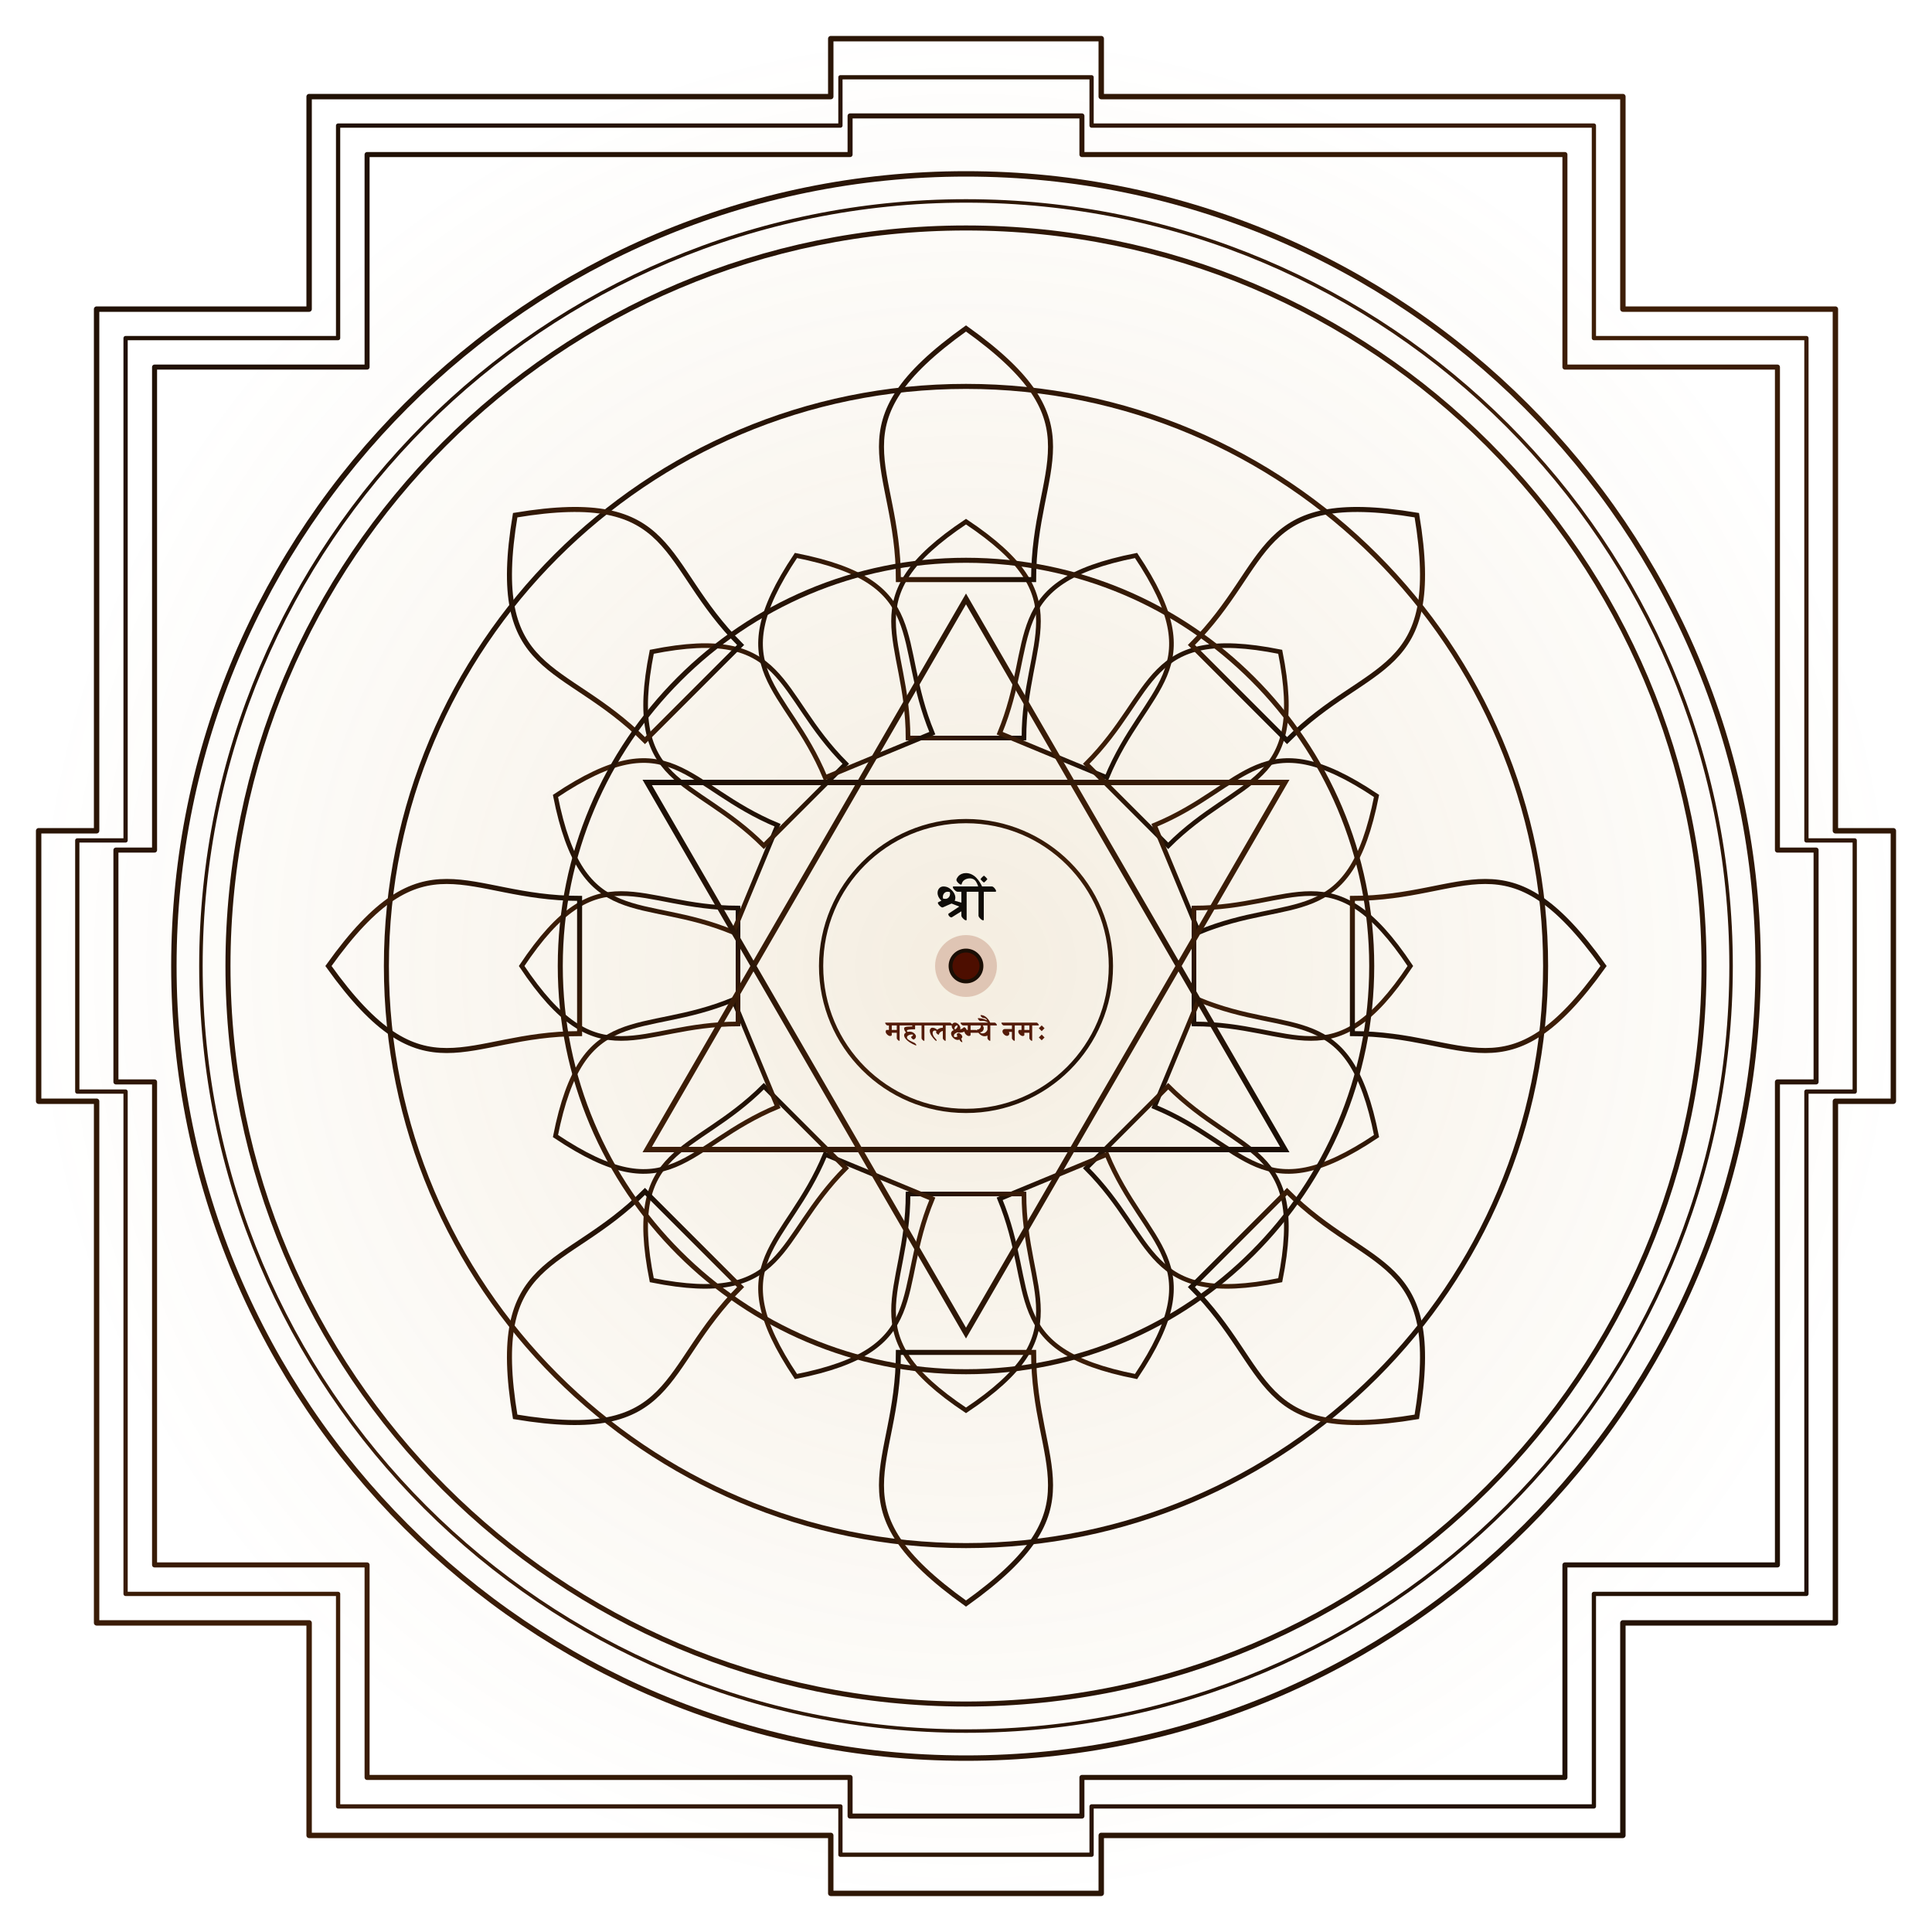
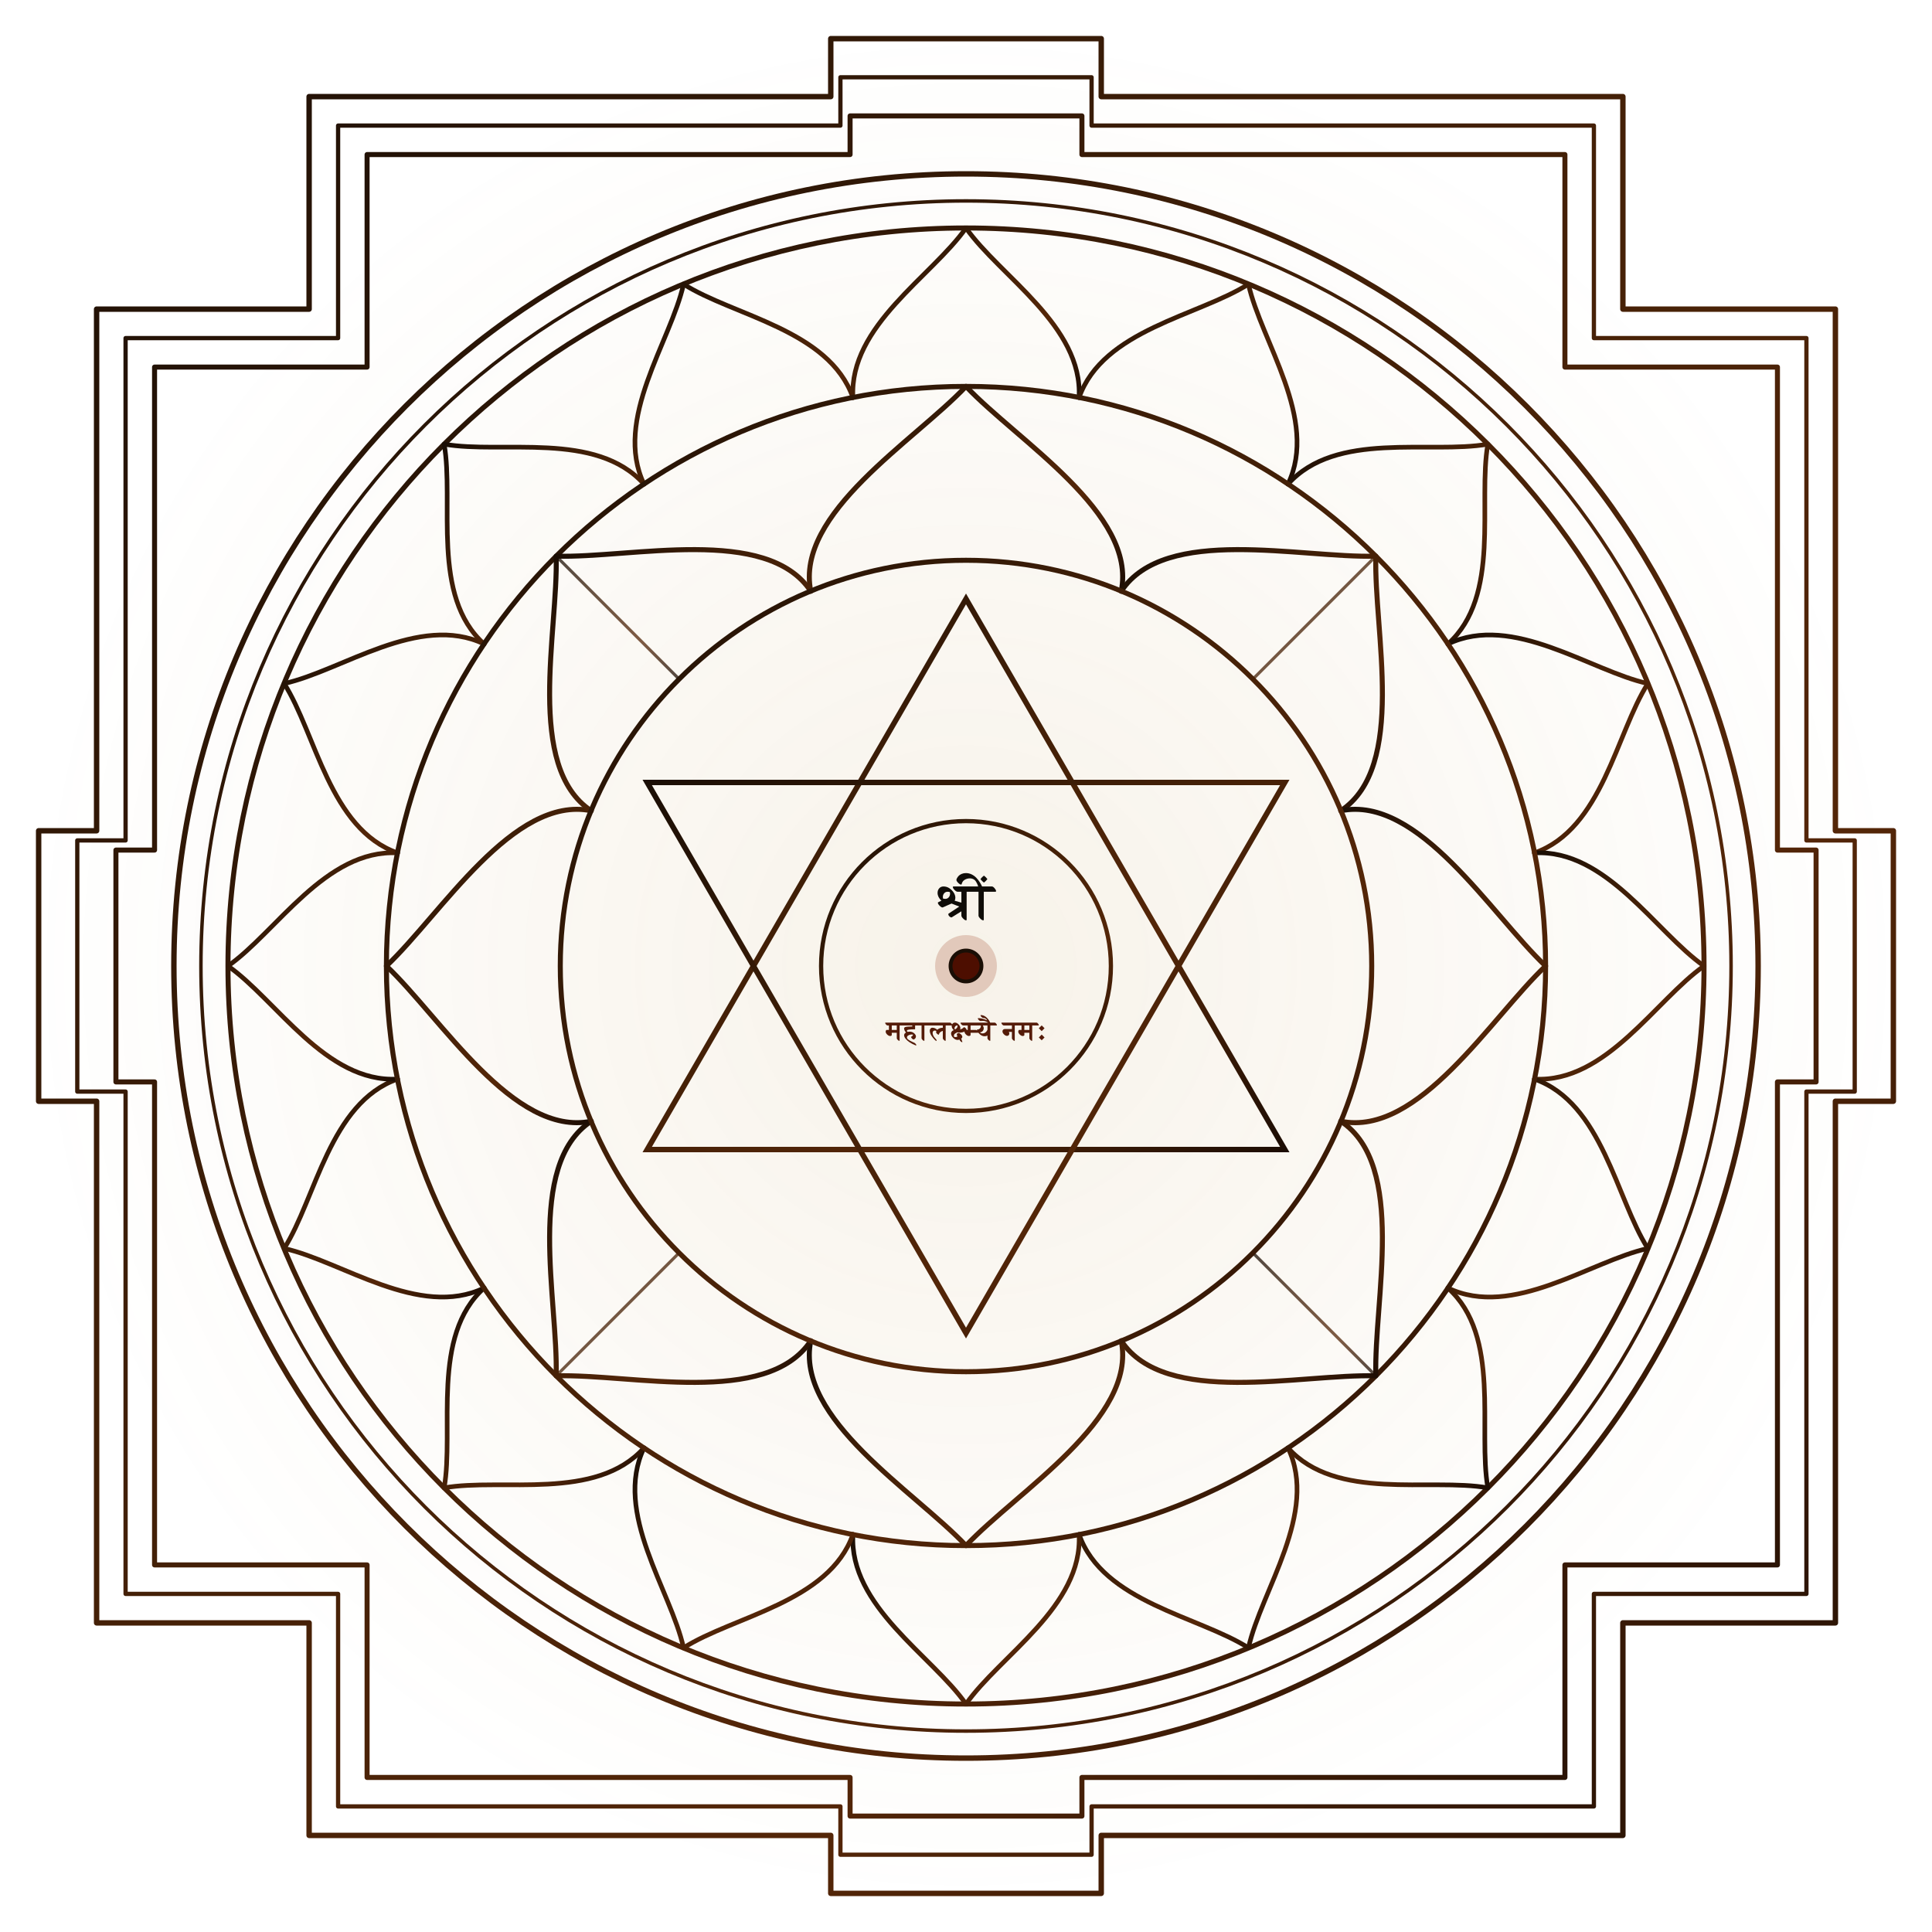
<svg xmlns="http://www.w3.org/2000/svg" viewBox="0 0 1000 1000" width="100%" height="100%">
  <defs>
    <linearGradient id="lakshmiBronze" x1="0%" y1="0%" x2="100%" y2="100%">
      <stop offset="0%" stop-color="#1A0E05" />
-       <stop offset="50%" stop-color="#3E1E07" />
-       <stop offset="100%" stop-color="#1A0E05" />
+       <stop offset="35%" stop-color="#3E1E07" />
+       <stop offset="70%" stop-color="#542608" />
+       <stop offset="100%" stop-color="#1C0D04" />
    </linearGradient>
    <radialGradient id="lakshmiAura" cx="50%" cy="50%" r="50%">
-       <stop offset="0%" stop-color="#B38226" stop-opacity="0.14" />
+       <stop offset="0%" stop-color="#B38226" stop-opacity="0.10" />
      <stop offset="100%" stop-color="#B38226" stop-opacity="0" />
    </radialGradient>
  </defs>
  <circle cx="500" cy="500" r="480" fill="url(#lakshmiAura)" />
  <g id="lakshmi-bhupura" stroke="url(#lakshmiBronze)" stroke-width="2.8" fill="none" stroke-linejoin="round" stroke-linecap="round">
    <path d="       M 160 50 L 430 50 L 430 20 L 570 20 L 570 50 L 840 50 L 840 160 L 950 160 L 950 430 L 980 430 L 980 570 L 950 570 L 950 840 L 840 840 L 840 950 L 570 950 L 570 980 L 430 980 L 430 950 L 160 950 L 160 840 L 50 840 L 50 570 L 20 570 L 20 430 L 50 430 L 50 160 L 160 160 Z     " />
    <path d="       M 175 65 L 435 65 L 435 40 L 565 40 L 565 65 L 825 65 L 825 175 L 935 175 L 935 435 L 960 435 L 960 565 L 935 565 L 935 825 L 825 825 L 825 935 L 565 935 L 565 960 L 435 960 L 435 935 L 175 935 L 175 825 L 65 825 L 65 565 L 40 565 L 40 435 L 65 435 L 65 175 L 175 175 Z     " stroke-width="2.2" />
    <path d="       M 190 80 L 440 80 L 440 60 L 560 60 L 560 80 L 810 80 L 810 190 L 920 190 L 920 440 L 940 440 L 940 560 L 920 560 L 920 810 L 810 810 L 810 920 L 560 920 L 560 940 L 440 940 L 440 920 L 190 920 L 190 810 L 80 810 L 80 560 L 60 560 L 60 440 L 80 440 L 80 190 L 190 190 Z     " stroke-width="2.6" />
  </g>
  <g id="lakshmi-trivalaya" stroke="url(#lakshmiBronze)" fill="none">
    <circle cx="500" cy="500" r="410" stroke-width="2.8" />
    <circle cx="500" cy="500" r="396" stroke-width="1.8" />
    <circle cx="500" cy="500" r="382" stroke-width="2.6" />
  </g>
-   <g id="lakshmi-outer-lotus" stroke="url(#lakshmiBronze)" stroke-width="2.4" fill="none">
-     <g transform="rotate(0 500 500)">
-       <path d="M 470 382 C 470 330 440 310 500 270 C 560 310 530 330 530 382 Z" />
-     </g>
-     <g transform="rotate(22.5 500 500)">
-       <path d="M 470 382 C 470 330 440 310 500 270 C 560 310 530 330 530 382 Z" />
-     </g>
-     <g transform="rotate(45 500 500)">
-       <path d="M 470 382 C 470 330 440 310 500 270 C 560 310 530 330 530 382 Z" />
-     </g>
-     <g transform="rotate(67.5 500 500)">
-       <path d="M 470 382 C 470 330 440 310 500 270 C 560 310 530 330 530 382 Z" />
-     </g>
-     <g transform="rotate(90 500 500)">
-       <path d="M 470 382 C 470 330 440 310 500 270 C 560 310 530 330 530 382 Z" />
-     </g>
-     <g transform="rotate(112.5 500 500)">
-       <path d="M 470 382 C 470 330 440 310 500 270 C 560 310 530 330 530 382 Z" />
-     </g>
-     <g transform="rotate(135 500 500)">
-       <path d="M 470 382 C 470 330 440 310 500 270 C 560 310 530 330 530 382 Z" />
-     </g>
-     <g transform="rotate(157.5 500 500)">
-       <path d="M 470 382 C 470 330 440 310 500 270 C 560 310 530 330 530 382 Z" />
-     </g>
-     <g transform="rotate(180 500 500)">
-       <path d="M 470 382 C 470 330 440 310 500 270 C 560 310 530 330 530 382 Z" />
-     </g>
-     <g transform="rotate(202.5 500 500)">
-       <path d="M 470 382 C 470 330 440 310 500 270 C 560 310 530 330 530 382 Z" />
-     </g>
-     <g transform="rotate(225 500 500)">
-       <path d="M 470 382 C 470 330 440 310 500 270 C 560 310 530 330 530 382 Z" />
-     </g>
-     <g transform="rotate(247.5 500 500)">
-       <path d="M 470 382 C 470 330 440 310 500 270 C 560 310 530 330 530 382 Z" />
-     </g>
-     <g transform="rotate(270 500 500)">
-       <path d="M 470 382 C 470 330 440 310 500 270 C 560 310 530 330 530 382 Z" />
-     </g>
-     <g transform="rotate(292.5 500 500)">
-       <path d="M 470 382 C 470 330 440 310 500 270 C 560 310 530 330 530 382 Z" />
-     </g>
-     <g transform="rotate(315 500 500)">
-       <path d="M 470 382 C 470 330 440 310 500 270 C 560 310 530 330 530 382 Z" />
-     </g>
-     <g transform="rotate(337.5 500 500)">
-       <path d="M 470 382 C 470 330 440 310 500 270 C 560 310 530 330 530 382 Z" />
-     </g>
+   <g id="lakshmi-outer-lotus" stroke="url(#lakshmiBronze)" fill="none" stroke-linejoin="round" stroke-linecap="round">
+     <path d="M 441.47 205.76 C 439.47 168.58, 482.46 143.03, 500.00 118.00 C 517.54 143.03, 560.53 168.58, 558.53 205.76" stroke-width="2.4" />
+     <path d="M 558.53 205.76 C 570.91 170.65, 620.40 163.49, 646.19 147.08 C 652.81 176.91, 682.75 216.97, 666.67 250.56" stroke-width="2.4" />
+     <path d="M 666.67 250.56 C 691.55 222.85, 740.02 235.18, 770.11 229.89 C 764.82 259.98, 777.15 308.45, 749.44 333.33" stroke-width="2.4" />
+     <path d="M 749.44 333.33 C 783.03 317.25, 823.09 347.19, 852.92 353.81 C 836.51 379.60, 829.35 429.09, 794.24 441.47" stroke-width="2.4" />
+     <path d="M 794.24 441.47 C 831.42 439.47, 856.97 482.46, 882.00 500.00 C 856.97 517.54, 831.42 560.53, 794.24 558.53" stroke-width="2.4" />
+     <path d="M 794.24 558.53 C 829.35 570.91, 836.51 620.40, 852.92 646.19 C 823.09 652.81, 783.03 682.75, 749.44 666.67" stroke-width="2.4" />
+     <path d="M 749.44 666.67 C 777.15 691.55, 764.82 740.02, 770.11 770.11 C 740.02 764.82, 691.55 777.15, 666.67 749.44" stroke-width="2.4" />
+     <path d="M 666.67 749.44 C 682.75 783.03, 652.81 823.09, 646.19 852.92 C 620.40 836.51, 570.91 829.35, 558.53 794.24" stroke-width="2.4" />
+     <path d="M 558.53 794.24 C 560.53 831.42, 517.54 856.97, 500.00 882.00 C 482.46 856.97, 439.47 831.42, 441.47 794.24" stroke-width="2.4" />
+     <path d="M 441.47 794.24 C 429.09 829.35, 379.60 836.51, 353.81 852.92 C 347.19 823.09, 317.25 783.03, 333.33 749.44" stroke-width="2.4" />
+     <path d="M 333.33 749.44 C 308.45 777.15, 259.98 764.82, 229.89 770.11 C 235.18 740.02, 222.85 691.55, 250.56 666.67" stroke-width="2.4" />
+     <path d="M 250.56 666.67 C 216.97 682.75, 176.91 652.81, 147.08 646.19 C 163.49 620.40, 170.65 570.91, 205.76 558.53" stroke-width="2.4" />
+     <path d="M 205.76 558.53 C 168.58 560.53, 143.03 517.54, 118.00 500.00 C 143.03 482.46, 168.58 439.47, 205.76 441.47" stroke-width="2.4" />
+     <path d="M 205.76 441.47 C 170.65 429.09, 163.49 379.60, 147.08 353.81 C 176.91 347.19, 216.97 317.25, 250.56 333.33" stroke-width="2.4" />
+     <path d="M 250.56 333.33 C 222.85 308.45, 235.18 259.98, 229.89 229.89 C 259.98 235.18, 308.45 222.85, 333.33 250.56" stroke-width="2.4" />
+     <path d="M 333.33 250.56 C 317.25 216.97, 347.19 176.91, 353.81 147.08 C 379.60 163.49, 429.09 170.65, 441.47 205.76" stroke-width="2.4" />
  </g>
  <circle cx="500" cy="500" r="300" stroke="url(#lakshmiBronze)" stroke-width="2.6" fill="none" />
-   <g id="lakshmi-inner-lotus" stroke="url(#lakshmiBronze)" stroke-width="2.6" fill="none">
-     <g transform="rotate(0 500 500)">
-       <path d="M 465 300 C 465 240 430 220 500 170 C 570 220 535 240 535 300 Z" />
-     </g>
-     <g transform="rotate(45 500 500)">
-       <path d="M 465 300 C 465 240 430 220 500 170 C 570 220 535 240 535 300 Z" />
-     </g>
-     <g transform="rotate(90 500 500)">
-       <path d="M 465 300 C 465 240 430 220 500 170 C 570 220 535 240 535 300 Z" />
-     </g>
-     <g transform="rotate(135 500 500)">
-       <path d="M 465 300 C 465 240 430 220 500 170 C 570 220 535 240 535 300 Z" />
-     </g>
-     <g transform="rotate(180 500 500)">
-       <path d="M 465 300 C 465 240 430 220 500 170 C 570 220 535 240 535 300 Z" />
-     </g>
-     <g transform="rotate(225 500 500)">
-       <path d="M 465 300 C 465 240 430 220 500 170 C 570 220 535 240 535 300 Z" />
-     </g>
-     <g transform="rotate(270 500 500)">
-       <path d="M 465 300 C 465 240 430 220 500 170 C 570 220 535 240 535 300 Z" />
-     </g>
-     <g transform="rotate(315 500 500)">
-       <path d="M 465 300 C 465 240 430 220 500 170 C 570 220 535 240 535 300 Z" />
-     </g>
+   <g id="lakshmi-inner-lotus" stroke="url(#lakshmiBronze)" fill="none" stroke-linejoin="round" stroke-linecap="round">
+     <path d="M 419.64 305.99 C 411.45 265.67, 473.24 228.31, 500.00 200.00 C 526.76 228.31, 588.55 265.67, 580.36 305.99" stroke-width="2.6" />
+     <line x1="500.00" y1="290.00" x2="500.00" y2="200.00" stroke-width="1.6" opacity="0.75" />
+     <path d="M 580.36 305.99 C 603.08 271.69, 673.19 288.97, 712.13 287.87 C 711.03 326.81, 728.31 396.92, 694.01 419.64" stroke-width="2.6" />
+     <line x1="648.49" y1="351.51" x2="712.13" y2="287.87" stroke-width="1.6" opacity="0.75" />
+     <path d="M 694.01 419.64 C 734.33 411.45, 771.69 473.24, 800.00 500.00 C 771.69 526.76, 734.33 588.55, 694.01 580.36" stroke-width="2.6" />
+     <line x1="710.00" y1="500.00" x2="800.00" y2="500.00" stroke-width="1.6" opacity="0.75" />
+     <path d="M 694.01 580.36 C 728.31 603.08, 711.03 673.19, 712.13 712.13 C 673.19 711.03, 603.08 728.31, 580.36 694.01" stroke-width="2.6" />
+     <line x1="648.49" y1="648.49" x2="712.13" y2="712.13" stroke-width="1.6" opacity="0.75" />
+     <path d="M 580.36 694.01 C 588.55 734.33, 526.76 771.69, 500.00 800.00 C 473.24 771.69, 411.45 734.33, 419.64 694.01" stroke-width="2.6" />
+     <line x1="500.00" y1="710.00" x2="500.00" y2="800.00" stroke-width="1.6" opacity="0.75" />
+     <path d="M 419.64 694.01 C 396.92 728.31, 326.81 711.03, 287.87 712.13 C 288.97 673.19, 271.69 603.08, 305.99 580.36" stroke-width="2.6" />
+     <line x1="351.51" y1="648.49" x2="287.87" y2="712.13" stroke-width="1.6" opacity="0.75" />
+     <path d="M 305.99 580.36 C 265.67 588.55, 228.31 526.76, 200.00 500.00 C 228.31 473.24, 265.67 411.45, 305.99 419.64" stroke-width="2.6" />
+     <line x1="290.00" y1="500.00" x2="200.00" y2="500.00" stroke-width="1.6" opacity="0.75" />
+     <path d="M 305.99 419.64 C 271.69 396.92, 288.97 326.81, 287.87 287.87 C 326.81 288.97, 396.92 271.69, 419.64 305.99" stroke-width="2.6" />
+     <line x1="351.51" y1="351.51" x2="287.87" y2="287.87" stroke-width="1.6" opacity="0.75" />
  </g>
  <circle cx="500" cy="500" r="210" stroke="url(#lakshmiBronze)" stroke-width="2.6" fill="none" />
  <g id="lakshmi-shatkona" stroke="url(#lakshmiBronze)" stroke-width="2.8" fill="none">
    <polygon points="500,310 335,595 665,595" />
    <polygon points="500,690 335,405 665,405" />
  </g>
  <circle cx="500" cy="500" r="75" stroke="url(#lakshmiBronze)" stroke-width="2.2" fill="none" />
  <circle cx="500" cy="500" r="16" fill="#8C2300" opacity="0.2" className="animate-pulse" />
  <circle cx="500" cy="500" r="8" fill="#4D0E00" stroke="#1A0E05" stroke-width="2" />
  <text x="500" y="475" text-anchor="middle" fill="#0F0C08" font-size="26" font-family="'Cinzel', serif" font-weight="900">श्रीं</text>
  <text x="500" y="538" text-anchor="middle" fill="#541B08" font-size="14" font-family="'Cinzel', serif" font-weight="bold">महालक्ष्म्यै नमः</text>
</svg>
